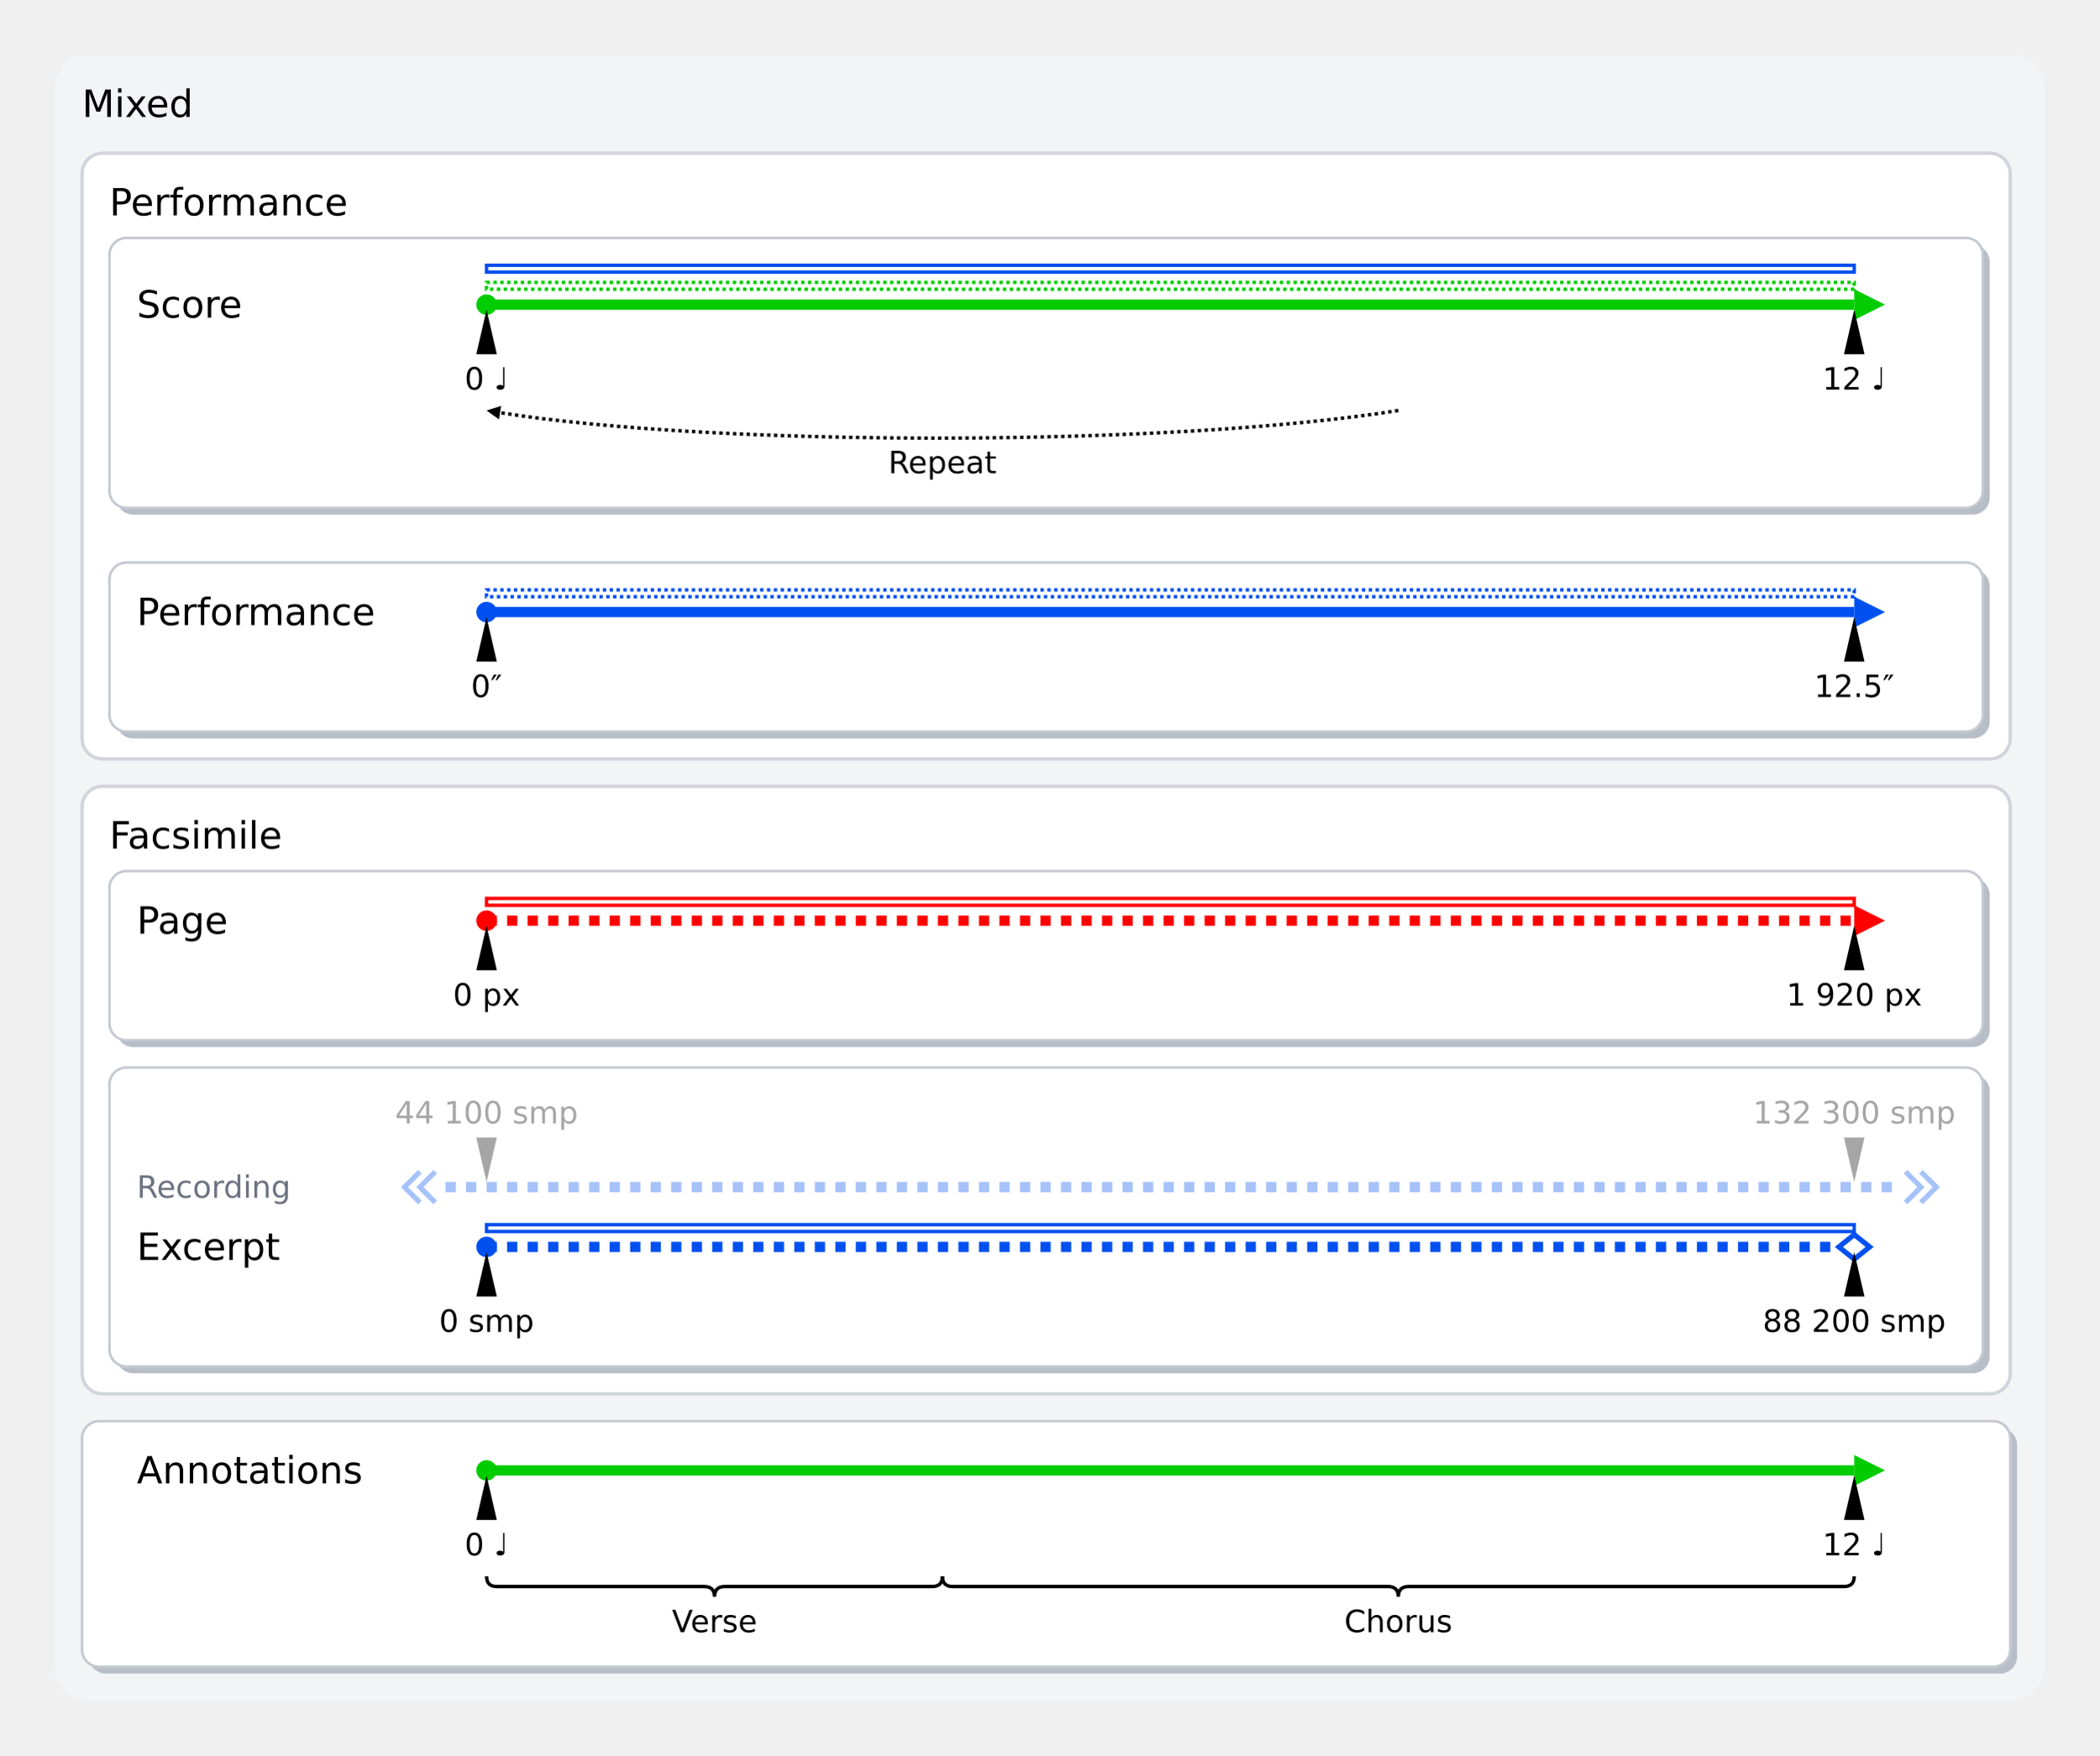
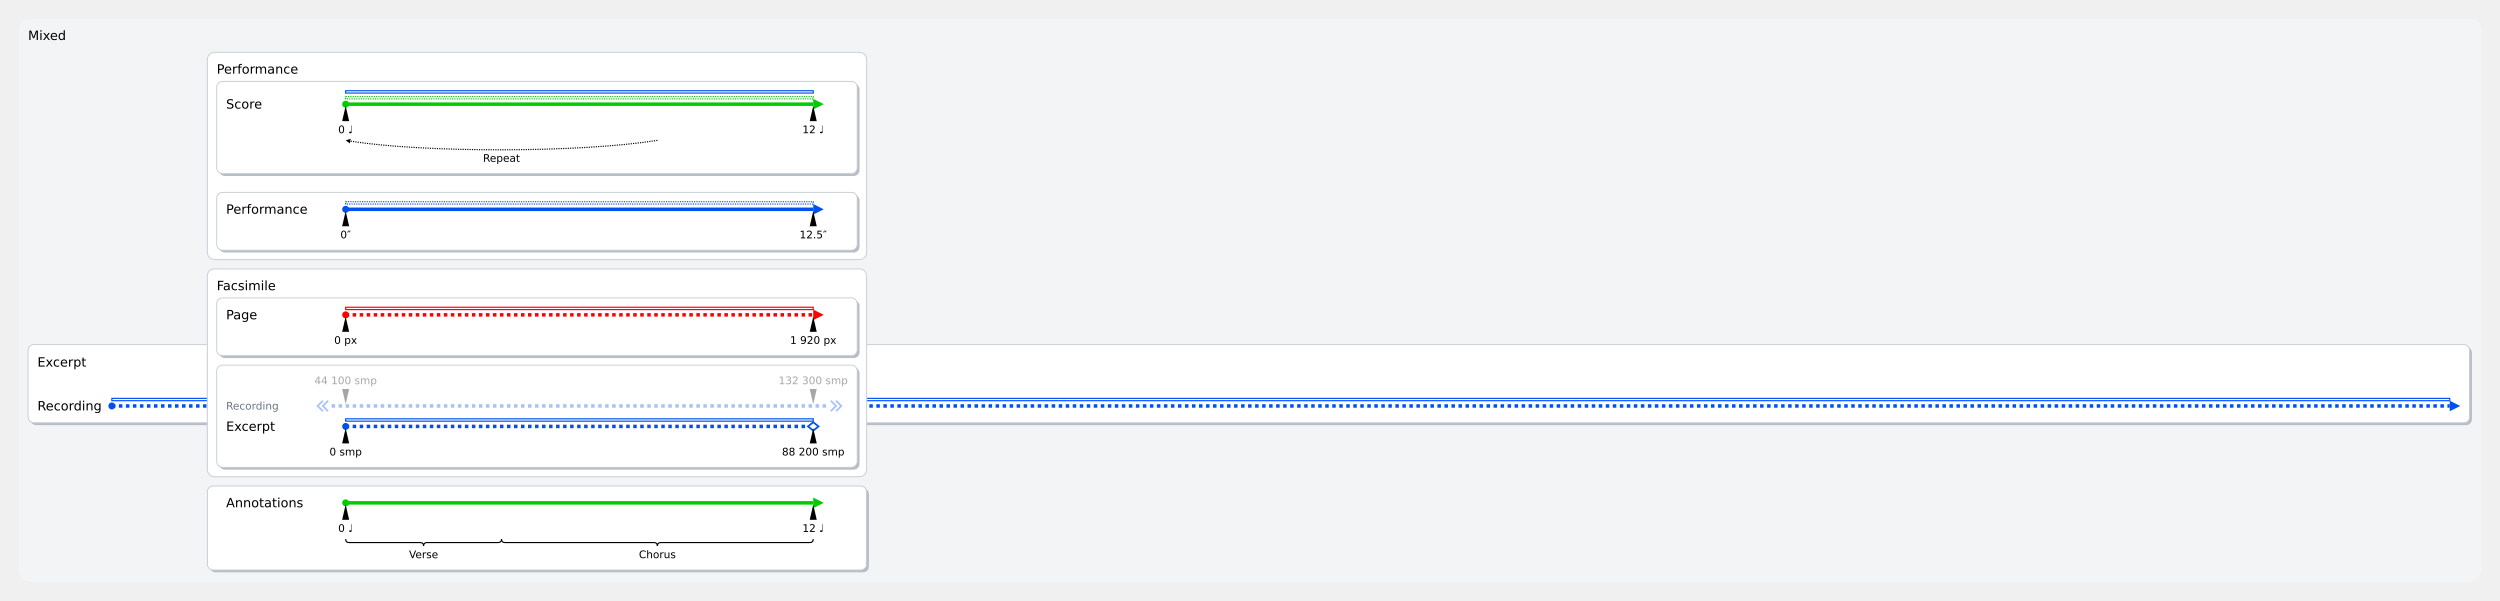
- <svg xmlns="http://www.w3.org/2000/svg" width="613.915" height="513.629" viewBox="0 0 613.915 513.629" font-family="DejaVu Sans, Noto Music" text-rendering="geometricPrecision" style="font-kerning:none;font-variant-ligatures:none">
+ <svg xmlns="http://www.w3.org/2000/svg" width="2138.704" height="513.629" viewBox="0 0 2138.704 513.629" font-family="DejaVu Sans, Noto Music" text-rendering="geometricPrecision" style="font-kerning:none;font-variant-ligatures:none">
  <g transform="translate(16 16)">
-     <rect x="0" y="0" width="581.915" height="481.629" rx="10" fill="#F3F4F6" />
+     <rect x="0" y="0" width="2106.704" height="481.629" rx="10" fill="#F3F4F6" />
    <text data-part="name" x="8" y="18.21" text-anchor="start" font-size="11" fill="#000000">Mixed</text>
-     <rect data-id="group_1" x="8" y="28.805" width="563.915" height="177.234" rx="6" fill="#FFFFFF" stroke="#D1D5DB" stroke-width="1" />
-     <text data-id="group_1" data-part="name" x="16" y="47.015" text-anchor="start" font-size="11" fill="#000000">Performance</text>
-     <rect data-id="score" data-part="card" x="18" y="55.609" width="547.915" height="78.953" rx="5" fill="#B8BEC8" />
-     <rect data-id="score" data-part="card" x="16" y="53.609" width="547.915" height="78.953" rx="5" fill="#FFFFFF" stroke="#C4C9D1" stroke-width="0.75" />
-     <polygon data-id="cmap_1" points="126.291,66.609 526.292,66.609 526.292,68.609 126.291,68.609" fill="none" stroke="#00CC00" stroke-width="1" stroke-dasharray="1 1" />
-     <polygon data-id="cmap_2" points="126.291,61.609 526.292,61.609 526.292,63.609 126.291,63.609" fill="none" stroke="#0050EF" stroke-width="1" />
-     <path data-id="jump_from_1" d="M392.958 104.086C326.291 114.753 192.958 114.753 130.241 104.718" fill="none" stroke="#000000" stroke-width="1" stroke-dasharray="1 1" />
-     <polygon data-id="jump_from_1" points="126.291,104.086 129.925,106.693 130.557,102.743" fill="#000000" />
-     <line data-id="score" x1="126.291" y1="73.109" x2="526.292" y2="73.109" stroke="#00CC00" stroke-width="3" />
-     <circle data-id="score" cx="126.291" cy="73.109" r="3" fill="#00CC00" />
-     <polygon data-id="score" points="535.292,73.109 526.292,68.609 526.292,77.609" fill="#00CC00" />
-     <polygon data-id="timestamp_9" points="126.291,74.609 123.291,87.609 129.292,87.609" fill="#000000" />
-     <polygon data-id="timestamp_10" points="526.292,74.609 523.292,87.609 529.292,87.609" fill="#000000" />
-     <text data-id="score" data-part="name" x="24" y="76.918" text-anchor="start" font-size="11" fill="#000000">Score</text>
-     <text data-id="timestamp_9" data-part="coordinate" x="126.291" y="97.963" text-anchor="middle" font-size="9" fill="#000000">0 ♩</text>
-     <text data-id="timestamp_10" data-part="coordinate" x="526.292" y="97.963" text-anchor="middle" font-size="9" fill="#000000">12 ♩</text>
-     <text data-id="jump_from_1" data-part="label" x="259.625" y="122.44" text-anchor="middle" font-size="9" fill="#000000">Repeat</text>
-     <rect data-id="performance" data-part="card" x="18" y="150.562" width="547.915" height="49.477" rx="5" fill="#B8BEC8" />
-     <rect data-id="performance" data-part="card" x="16" y="148.562" width="547.915" height="49.477" rx="5" fill="#FFFFFF" stroke="#C4C9D1" stroke-width="0.75" />
-     <polygon data-id="cmap_3" points="126.291,156.562 526.292,156.562 526.292,158.562 126.291,158.562" fill="none" stroke="#0050EF" stroke-width="1" stroke-dasharray="1 1" />
-     <line data-id="performance" x1="126.291" y1="163.062" x2="526.292" y2="163.062" stroke="#0050EF" stroke-width="3" />
-     <circle data-id="performance" cx="126.291" cy="163.062" r="3" fill="#0050EF" />
-     <polygon data-id="performance" points="535.292,163.062 526.292,158.562 526.292,167.562" fill="#0050EF" />
-     <polygon data-id="timestamp_7" points="126.291,164.562 123.291,177.562 129.292,177.562" fill="#000000" />
-     <polygon data-id="timestamp_8" points="526.292,164.562 523.292,177.562 529.292,177.562" fill="#000000" />
-     <text data-id="performance" data-part="name" x="24" y="166.871" text-anchor="start" font-size="11" fill="#000000">Performance</text>
-     <text data-id="timestamp_7" data-part="coordinate" x="126.291" y="187.917" text-anchor="middle" font-size="9" fill="#000000">0″</text>
-     <text data-id="timestamp_8" data-part="coordinate" x="526.292" y="187.917" text-anchor="middle" font-size="9" fill="#000000">12.5″</text>
-     <rect data-id="group_2" x="8" y="214.039" width="563.915" height="177.734" rx="6" fill="#FFFFFF" stroke="#D1D5DB" stroke-width="1" />
-     <text data-id="group_2" data-part="name" x="16" y="232.25" text-anchor="start" font-size="11" fill="#000000">Facsimile</text>
-     <rect data-id="page" data-part="card" x="18" y="240.844" width="547.915" height="49.477" rx="5" fill="#B8BEC8" />
-     <rect data-id="page" data-part="card" x="16" y="238.844" width="547.915" height="49.477" rx="5" fill="#FFFFFF" stroke="#C4C9D1" stroke-width="0.75" />
-     <polygon data-id="cmap_4" points="126.291,246.844 526.292,246.844 526.292,248.844 126.291,248.844" fill="none" stroke="#FF0000" stroke-width="1" />
-     <line data-id="page" x1="126.291" y1="253.344" x2="526.292" y2="253.344" stroke="#FF0000" stroke-width="3" stroke-dasharray="3 3" />
-     <circle data-id="page" cx="126.291" cy="253.344" r="3" fill="#FF0000" />
-     <polygon data-id="page" points="535.292,253.344 526.292,248.844 526.292,257.844" fill="#FF0000" />
-     <polygon data-id="timestamp_5" points="126.291,254.844 123.291,267.844 129.292,267.844" fill="#000000" />
-     <polygon data-id="timestamp_6" points="526.292,254.844 523.292,267.844 529.292,267.844" fill="#000000" />
-     <text data-id="page" data-part="name" x="24" y="257.152" text-anchor="start" font-size="11" fill="#000000">Page</text>
-     <text data-id="timestamp_5" data-part="coordinate" x="126.291" y="278.198" text-anchor="middle" font-size="9" fill="#000000">0 px</text>
-     <text data-id="timestamp_6" data-part="coordinate" x="526.292" y="278.198" text-anchor="middle" font-size="9" fill="#000000">1 920 px</text>
-     <rect data-id="excerpt" data-part="card" x="18" y="298.32" width="547.915" height="87.453" rx="5" fill="#B8BEC8" />
-     <rect data-id="excerpt" data-part="card" x="16" y="296.32" width="547.915" height="87.453" rx="5" fill="#FFFFFF" stroke="#C4C9D1" stroke-width="0.75" />
-     <polygon data-id="cmap_6" points="126.291,342.297 526.292,342.297 526.292,344.297 126.291,344.297" fill="none" stroke="#0050EF" stroke-width="1" />
-     <line data-id="recording" x1="114.291" y1="331.297" x2="538.292" y2="331.297" stroke="#0050EF" stroke-width="3" stroke-dasharray="3 3" opacity="0.35" />
-     <polyline data-id="recording" points="111.291,326.797 106.791,331.297 111.291,335.797" fill="none" stroke="#0050EF" stroke-width="1.5" opacity="0.35" />
-     <polyline data-id="recording" points="106.791,326.797 102.291,331.297 106.791,335.797" fill="none" stroke="#0050EF" stroke-width="1.5" opacity="0.35" />
-     <polyline data-id="recording" points="541.292,326.797 545.792,331.297 541.292,335.797" fill="none" stroke="#0050EF" stroke-width="1.5" opacity="0.35" />
-     <polyline data-id="recording" points="545.792,326.797 550.292,331.297 545.792,335.797" fill="none" stroke="#0050EF" stroke-width="1.5" opacity="0.35" />
-     <line data-id="excerpt" x1="126.291" y1="348.797" x2="521.792" y2="348.797" stroke="#0050EF" stroke-width="3" stroke-dasharray="3 3" />
-     <circle data-id="excerpt" cx="126.291" cy="348.797" r="3" fill="#0050EF" />
-     <polygon data-id="excerpt" points="521.792,348.797 526.292,345.197 530.792,348.797 526.292,352.397" fill="none" stroke="#0050EF" stroke-width="1.5" />
-     <polygon data-id="excerpt" data-part="start" points="126.291,329.797 123.291,316.797 129.292,316.797" fill="#000000" opacity="0.35" />
-     <polygon data-id="excerpt" data-part="end" points="526.292,329.797 523.292,316.797 529.292,316.797" fill="#000000" opacity="0.35" />
-     <polygon data-id="timestamp_3" points="126.291,350.297 123.291,363.297 129.292,363.297" fill="#000000" />
-     <polygon data-id="timestamp_4" points="526.292,350.297 523.292,363.297 529.292,363.297" fill="#000000" />
-     <text data-id="recording" data-part="name" x="24" y="334.413" text-anchor="start" font-size="9" fill="#6B7280">Recording</text>
-     <text data-id="excerpt" data-part="name" x="24" y="352.605" text-anchor="start" font-size="11" fill="#000000">Excerpt</text>
-     <text data-id="excerpt" data-part="start label" x="126.291" y="312.674" text-anchor="middle" font-size="9" fill="#000000" opacity="0.35">44 100 smp</text>
-     <text data-id="excerpt" data-part="end label" x="526.292" y="312.674" text-anchor="middle" font-size="9" fill="#000000" opacity="0.35">132 300 smp</text>
-     <text data-id="timestamp_3" data-part="coordinate" x="126.291" y="373.651" text-anchor="middle" font-size="9" fill="#000000">0 smp</text>
-     <text data-id="timestamp_4" data-part="coordinate" x="526.292" y="373.651" text-anchor="middle" font-size="9" fill="#000000">88 200 smp</text>
-     <rect data-id="annotations" data-part="card" x="10" y="401.773" width="563.915" height="71.856" rx="5" fill="#B8BEC8" />
-     <rect data-id="annotations" data-part="card" x="8" y="399.773" width="563.915" height="71.856" rx="5" fill="#FFFFFF" stroke="#C4C9D1" stroke-width="0.75" />
-     <path data-id="region_1" d="M126.291 445.152Q126.291 448.152 129.292 448.152L189.958 448.152Q192.958 448.152 192.958 451.152Q192.958 448.152 195.958 448.152L256.625 448.152Q259.625 448.152 259.625 445.152" fill="none" stroke="#000000" stroke-width="1" />
-     <path data-id="region_2" d="M259.625 445.152Q259.625 448.152 262.625 448.152L389.958 448.152Q392.958 448.152 392.958 451.152Q392.958 448.152 395.958 448.152L523.292 448.152Q526.292 448.152 526.292 445.152" fill="none" stroke="#000000" stroke-width="1" />
-     <line data-id="annotations" x1="126.291" y1="414.176" x2="526.292" y2="414.176" stroke="#00CC00" stroke-width="3" />
-     <circle data-id="annotations" cx="126.291" cy="414.176" r="3" fill="#00CC00" />
-     <polygon data-id="annotations" points="535.292,414.176 526.292,409.676 526.292,418.676" fill="#00CC00" />
-     <polygon data-id="timestamp_1" points="126.291,415.676 123.291,428.676 129.292,428.676" fill="#000000" />
-     <polygon data-id="timestamp_2" points="526.292,415.676 523.292,428.676 529.292,428.676" fill="#000000" />
-     <text data-id="annotations" data-part="name" x="24" y="417.984" text-anchor="start" font-size="11" fill="#000000">Annotations</text>
-     <text data-id="timestamp_1" data-part="coordinate" x="126.291" y="439.03" text-anchor="middle" font-size="9" fill="#000000">0 ♩</text>
-     <text data-id="timestamp_2" data-part="coordinate" x="526.292" y="439.03" text-anchor="middle" font-size="9" fill="#000000">12 ♩</text>
-     <text data-id="region_1" data-part="label" x="192.958" y="461.506" text-anchor="middle" font-size="9" fill="#000000">Verse</text>
-     <text data-id="region_2" data-part="label" x="392.958" y="461.506" text-anchor="middle" font-size="9" fill="#000000">Chorus</text>
+     <rect data-id="recording" data-part="card" x="10" y="280.82" width="2088.704" height="66.879" rx="5" fill="#B8BEC8" />
+     <rect data-id="recording" data-part="card" x="8" y="278.82" width="2088.704" height="66.879" rx="5" fill="#FFFFFF" stroke="#C4C9D1" stroke-width="0.75" />
+     <polygon data-id="cmap_5" points="79.704,324.797 2079.704,324.797 2079.704,326.797 79.704,326.797" fill="none" stroke="#0050EF" stroke-width="1" />
+     <polygon data-id="cmap_6" points="279.704,287.32 679.704,287.32 679.704,289.32 279.704,289.32" fill="none" stroke="#0050EF" stroke-width="1" />
+     <line data-id="recording" x1="79.704" y1="331.297" x2="2079.704" y2="331.297" stroke="#0050EF" stroke-width="3" stroke-dasharray="3 3" />
+     <circle data-id="recording" cx="79.704" cy="331.297" r="3" fill="#0050EF" />
+     <polygon data-id="recording" points="2088.704,331.297 2079.704,326.797 2079.704,335.797" fill="#0050EF" />
+     <line data-id="excerpt" x1="279.704" y1="293.82" x2="675.204" y2="293.82" stroke="#0050EF" stroke-width="3" stroke-dasharray="3 3" />
+     <circle data-id="excerpt" cx="279.704" cy="293.82" r="3" fill="#0050EF" />
+     <polygon data-id="excerpt" points="675.204,293.82 679.704,290.22 684.204,293.82 679.704,297.42" fill="none" stroke="#0050EF" stroke-width="1.5" />
+     <polygon data-id="timestamp_3" points="279.704,295.32 276.704,308.32 282.704,308.32" fill="#000000" />
+     <polygon data-id="timestamp_4" points="679.704,295.32 676.704,308.32 682.704,308.32" fill="#000000" />
+     <text data-id="excerpt" data-part="name" x="16" y="297.628" text-anchor="start" font-size="11" fill="#000000">Excerpt</text>
+     <text data-id="recording" data-part="name" x="16" y="335.105" text-anchor="start" font-size="11" fill="#000000">Recording</text>
+     <text data-id="timestamp_3" data-part="coordinate" x="279.704" y="318.674" text-anchor="middle" font-size="9" fill="#000000">0 smp</text>
+     <text data-id="timestamp_4" data-part="coordinate" x="679.704" y="318.674" text-anchor="middle" font-size="9" fill="#000000">88 200 smp</text>
+     <rect data-id="group_1" x="161.412" y="28.805" width="563.915" height="177.234" rx="6" fill="#FFFFFF" stroke="#D1D5DB" stroke-width="1" />
+     <text data-id="group_1" data-part="name" x="169.412" y="47.015" text-anchor="start" font-size="11" fill="#000000">Performance</text>
+     <rect data-id="score" data-part="card" x="171.412" y="55.609" width="547.915" height="78.953" rx="5" fill="#B8BEC8" />
+     <rect data-id="score" data-part="card" x="169.412" y="53.609" width="547.915" height="78.953" rx="5" fill="#FFFFFF" stroke="#C4C9D1" stroke-width="0.75" />
+     <polygon data-id="cmap_1" points="279.704,66.609 679.704,66.609 679.704,68.609 279.704,68.609" fill="none" stroke="#00CC00" stroke-width="1" stroke-dasharray="1 1" />
+     <polygon data-id="cmap_2" points="279.704,61.609 679.704,61.609 679.704,63.609 279.704,63.609" fill="none" stroke="#0050EF" stroke-width="1" />
+     <path data-id="jump_from_1" d="M546.37 104.086C479.704 114.753 346.37 114.753 283.653 104.718" fill="none" stroke="#000000" stroke-width="1" stroke-dasharray="1 1" />
+     <polygon data-id="jump_from_1" points="279.704,104.086 283.337,106.693 283.969,102.743" fill="#000000" />
+     <line data-id="score" x1="279.704" y1="73.109" x2="679.704" y2="73.109" stroke="#00CC00" stroke-width="3" />
+     <circle data-id="score" cx="279.704" cy="73.109" r="3" fill="#00CC00" />
+     <polygon data-id="score" points="688.704,73.109 679.704,68.609 679.704,77.609" fill="#00CC00" />
+     <polygon data-id="timestamp_9" points="279.704,74.609 276.704,87.609 282.704,87.609" fill="#000000" />
+     <polygon data-id="timestamp_10" points="679.704,74.609 676.704,87.609 682.704,87.609" fill="#000000" />
+     <text data-id="score" data-part="name" x="177.412" y="76.918" text-anchor="start" font-size="11" fill="#000000">Score</text>
+     <text data-id="timestamp_9" data-part="coordinate" x="279.704" y="97.963" text-anchor="middle" font-size="9" fill="#000000">0 ♩</text>
+     <text data-id="timestamp_10" data-part="coordinate" x="679.704" y="97.963" text-anchor="middle" font-size="9" fill="#000000">12 ♩</text>
+     <text data-id="jump_from_1" data-part="label" x="413.037" y="122.44" text-anchor="middle" font-size="9" fill="#000000">Repeat</text>
+     <rect data-id="performance" data-part="card" x="171.412" y="150.562" width="547.915" height="49.477" rx="5" fill="#B8BEC8" />
+     <rect data-id="performance" data-part="card" x="169.412" y="148.562" width="547.915" height="49.477" rx="5" fill="#FFFFFF" stroke="#C4C9D1" stroke-width="0.75" />
+     <polygon data-id="cmap_3" points="279.704,156.562 679.704,156.562 679.704,158.562 279.704,158.562" fill="none" stroke="#0050EF" stroke-width="1" stroke-dasharray="1 1" />
+     <line data-id="performance" x1="279.704" y1="163.062" x2="679.704" y2="163.062" stroke="#0050EF" stroke-width="3" />
+     <circle data-id="performance" cx="279.704" cy="163.062" r="3" fill="#0050EF" />
+     <polygon data-id="performance" points="688.704,163.062 679.704,158.562 679.704,167.562" fill="#0050EF" />
+     <polygon data-id="timestamp_7" points="279.704,164.562 276.704,177.562 282.704,177.562" fill="#000000" />
+     <polygon data-id="timestamp_8" points="679.704,164.562 676.704,177.562 682.704,177.562" fill="#000000" />
+     <text data-id="performance" data-part="name" x="177.412" y="166.871" text-anchor="start" font-size="11" fill="#000000">Performance</text>
+     <text data-id="timestamp_7" data-part="coordinate" x="279.704" y="187.917" text-anchor="middle" font-size="9" fill="#000000">0″</text>
+     <text data-id="timestamp_8" data-part="coordinate" x="679.704" y="187.917" text-anchor="middle" font-size="9" fill="#000000">12.5″</text>
+     <rect data-id="group_2" x="161.412" y="214.039" width="563.915" height="177.734" rx="6" fill="#FFFFFF" stroke="#D1D5DB" stroke-width="1" />
+     <text data-id="group_2" data-part="name" x="169.412" y="232.25" text-anchor="start" font-size="11" fill="#000000">Facsimile</text>
+     <rect data-id="page" data-part="card" x="171.412" y="240.844" width="547.915" height="49.477" rx="5" fill="#B8BEC8" />
+     <rect data-id="page" data-part="card" x="169.412" y="238.844" width="547.915" height="49.477" rx="5" fill="#FFFFFF" stroke="#C4C9D1" stroke-width="0.75" />
+     <polygon data-id="cmap_4" points="279.704,246.844 679.704,246.844 679.704,248.844 279.704,248.844" fill="none" stroke="#FF0000" stroke-width="1" />
+     <line data-id="page" x1="279.704" y1="253.344" x2="679.704" y2="253.344" stroke="#FF0000" stroke-width="3" stroke-dasharray="3 3" />
+     <circle data-id="page" cx="279.704" cy="253.344" r="3" fill="#FF0000" />
+     <polygon data-id="page" points="688.704,253.344 679.704,248.844 679.704,257.844" fill="#FF0000" />
+     <polygon data-id="timestamp_5" points="279.704,254.844 276.704,267.844 282.704,267.844" fill="#000000" />
+     <polygon data-id="timestamp_6" points="679.704,254.844 676.704,267.844 682.704,267.844" fill="#000000" />
+     <text data-id="page" data-part="name" x="177.412" y="257.152" text-anchor="start" font-size="11" fill="#000000">Page</text>
+     <text data-id="timestamp_5" data-part="coordinate" x="279.704" y="278.198" text-anchor="middle" font-size="9" fill="#000000">0 px</text>
+     <text data-id="timestamp_6" data-part="coordinate" x="679.704" y="278.198" text-anchor="middle" font-size="9" fill="#000000">1 920 px</text>
+     <rect data-id="excerpt" data-part="card" x="171.412" y="298.32" width="547.915" height="87.453" rx="5" fill="#B8BEC8" />
+     <rect data-id="excerpt" data-part="card" x="169.412" y="296.32" width="547.915" height="87.453" rx="5" fill="#FFFFFF" stroke="#C4C9D1" stroke-width="0.75" />
+     <polygon data-id="cmap_6" points="279.704,342.297 679.704,342.297 679.704,344.297 279.704,344.297" fill="none" stroke="#0050EF" stroke-width="1" />
+     <line data-id="recording" x1="267.704" y1="331.297" x2="691.704" y2="331.297" stroke="#0050EF" stroke-width="3" stroke-dasharray="3 3" opacity="0.35" />
+     <polyline data-id="recording" points="264.704,326.797 260.204,331.297 264.704,335.797" fill="none" stroke="#0050EF" stroke-width="1.5" opacity="0.35" />
+     <polyline data-id="recording" points="260.204,326.797 255.704,331.297 260.204,335.797" fill="none" stroke="#0050EF" stroke-width="1.5" opacity="0.35" />
+     <polyline data-id="recording" points="694.704,326.797 699.204,331.297 694.704,335.797" fill="none" stroke="#0050EF" stroke-width="1.5" opacity="0.35" />
+     <polyline data-id="recording" points="699.204,326.797 703.704,331.297 699.204,335.797" fill="none" stroke="#0050EF" stroke-width="1.5" opacity="0.35" />
+     <line data-id="excerpt" x1="279.704" y1="348.797" x2="675.204" y2="348.797" stroke="#0050EF" stroke-width="3" stroke-dasharray="3 3" />
+     <circle data-id="excerpt" cx="279.704" cy="348.797" r="3" fill="#0050EF" />
+     <polygon data-id="excerpt" points="675.204,348.797 679.704,345.197 684.204,348.797 679.704,352.397" fill="none" stroke="#0050EF" stroke-width="1.5" />
+     <polygon data-id="excerpt" data-part="start" points="279.704,329.797 276.704,316.797 282.704,316.797" fill="#000000" opacity="0.35" />
+     <polygon data-id="excerpt" data-part="end" points="679.704,329.797 676.704,316.797 682.704,316.797" fill="#000000" opacity="0.35" />
+     <polygon data-id="timestamp_3" points="279.704,350.297 276.704,363.297 282.704,363.297" fill="#000000" />
+     <polygon data-id="timestamp_4" points="679.704,350.297 676.704,363.297 682.704,363.297" fill="#000000" />
+     <text data-id="recording" data-part="name" x="177.412" y="334.413" text-anchor="start" font-size="9" fill="#6B7280">Recording</text>
+     <text data-id="excerpt" data-part="name" x="177.412" y="352.605" text-anchor="start" font-size="11" fill="#000000">Excerpt</text>
+     <text data-id="excerpt" data-part="start label" x="279.704" y="312.674" text-anchor="middle" font-size="9" fill="#000000" opacity="0.35">44 100 smp</text>
+     <text data-id="excerpt" data-part="end label" x="679.704" y="312.674" text-anchor="middle" font-size="9" fill="#000000" opacity="0.35">132 300 smp</text>
+     <text data-id="timestamp_3" data-part="coordinate" x="279.704" y="373.651" text-anchor="middle" font-size="9" fill="#000000">0 smp</text>
+     <text data-id="timestamp_4" data-part="coordinate" x="679.704" y="373.651" text-anchor="middle" font-size="9" fill="#000000">88 200 smp</text>
+     <rect data-id="annotations" data-part="card" x="163.412" y="401.773" width="563.915" height="71.856" rx="5" fill="#B8BEC8" />
+     <rect data-id="annotations" data-part="card" x="161.412" y="399.773" width="563.915" height="71.856" rx="5" fill="#FFFFFF" stroke="#C4C9D1" stroke-width="0.75" />
+     <path data-id="region_1" d="M279.704 445.152Q279.704 448.152 282.704 448.152L343.37 448.152Q346.37 448.152 346.37 451.152Q346.37 448.152 349.37 448.152L410.037 448.152Q413.037 448.152 413.037 445.152" fill="none" stroke="#000000" stroke-width="1" />
+     <path data-id="region_2" d="M413.037 445.152Q413.037 448.152 416.037 448.152L543.37 448.152Q546.37 448.152 546.37 451.152Q546.37 448.152 549.37 448.152L676.704 448.152Q679.704 448.152 679.704 445.152" fill="none" stroke="#000000" stroke-width="1" />
+     <line data-id="annotations" x1="279.704" y1="414.176" x2="679.704" y2="414.176" stroke="#00CC00" stroke-width="3" />
+     <circle data-id="annotations" cx="279.704" cy="414.176" r="3" fill="#00CC00" />
+     <polygon data-id="annotations" points="688.704,414.176 679.704,409.676 679.704,418.676" fill="#00CC00" />
+     <polygon data-id="timestamp_1" points="279.704,415.676 276.704,428.676 282.704,428.676" fill="#000000" />
+     <polygon data-id="timestamp_2" points="679.704,415.676 676.704,428.676 682.704,428.676" fill="#000000" />
+     <text data-id="annotations" data-part="name" x="177.412" y="417.984" text-anchor="start" font-size="11" fill="#000000">Annotations</text>
+     <text data-id="timestamp_1" data-part="coordinate" x="279.704" y="439.03" text-anchor="middle" font-size="9" fill="#000000">0 ♩</text>
+     <text data-id="timestamp_2" data-part="coordinate" x="679.704" y="439.03" text-anchor="middle" font-size="9" fill="#000000">12 ♩</text>
+     <text data-id="region_1" data-part="label" x="346.37" y="461.506" text-anchor="middle" font-size="9" fill="#000000">Verse</text>
+     <text data-id="region_2" data-part="label" x="546.37" y="461.506" text-anchor="middle" font-size="9" fill="#000000">Chorus</text>
  </g>
</svg>
